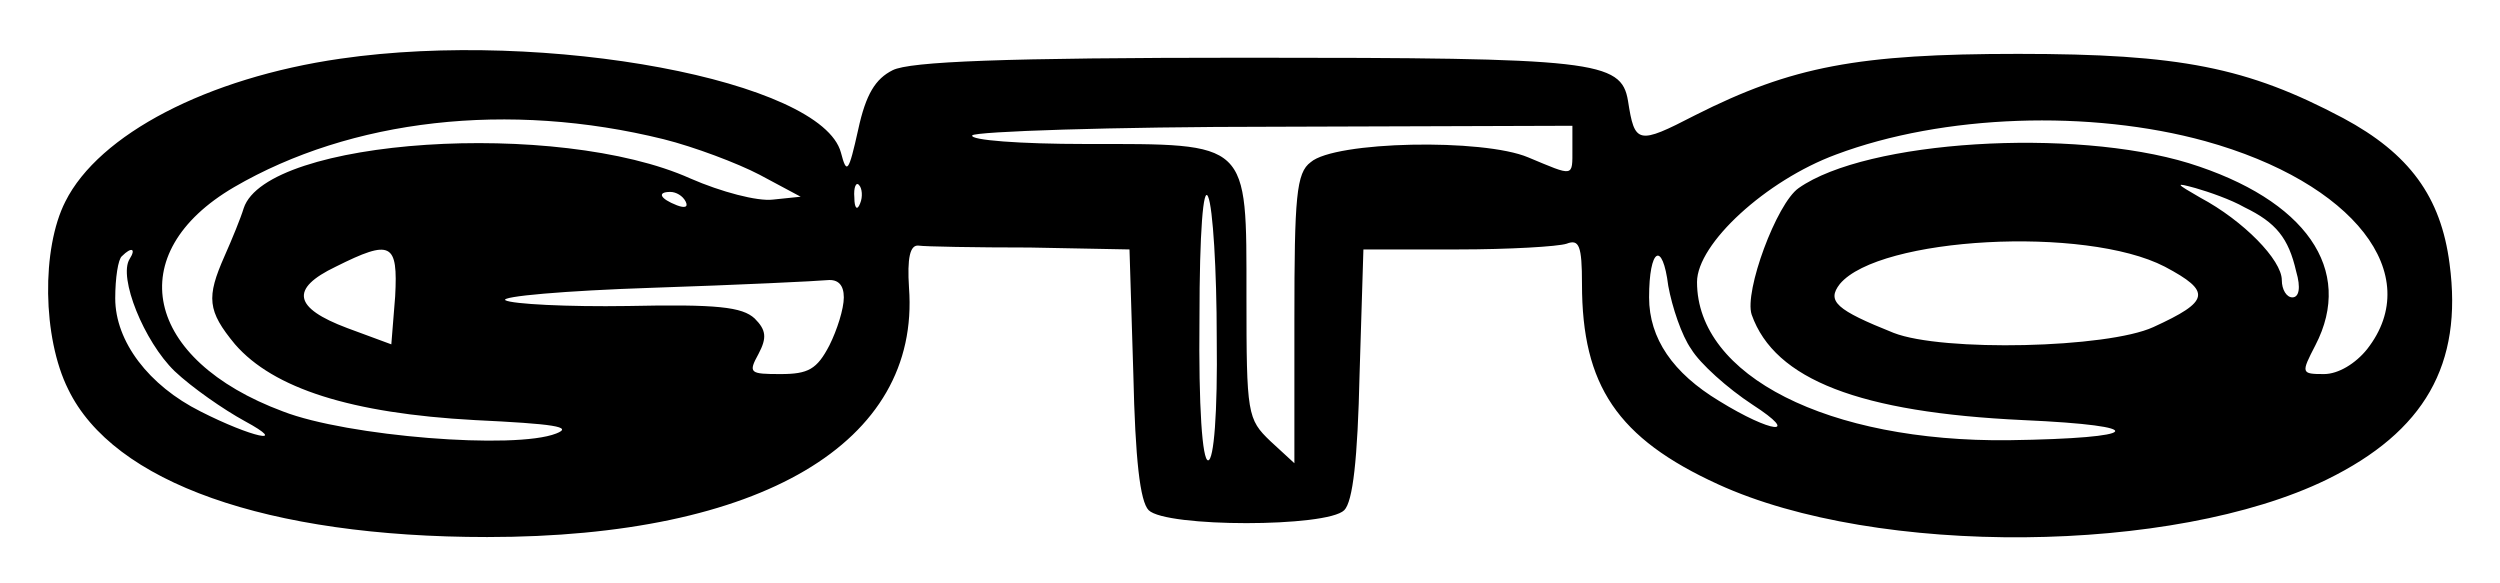
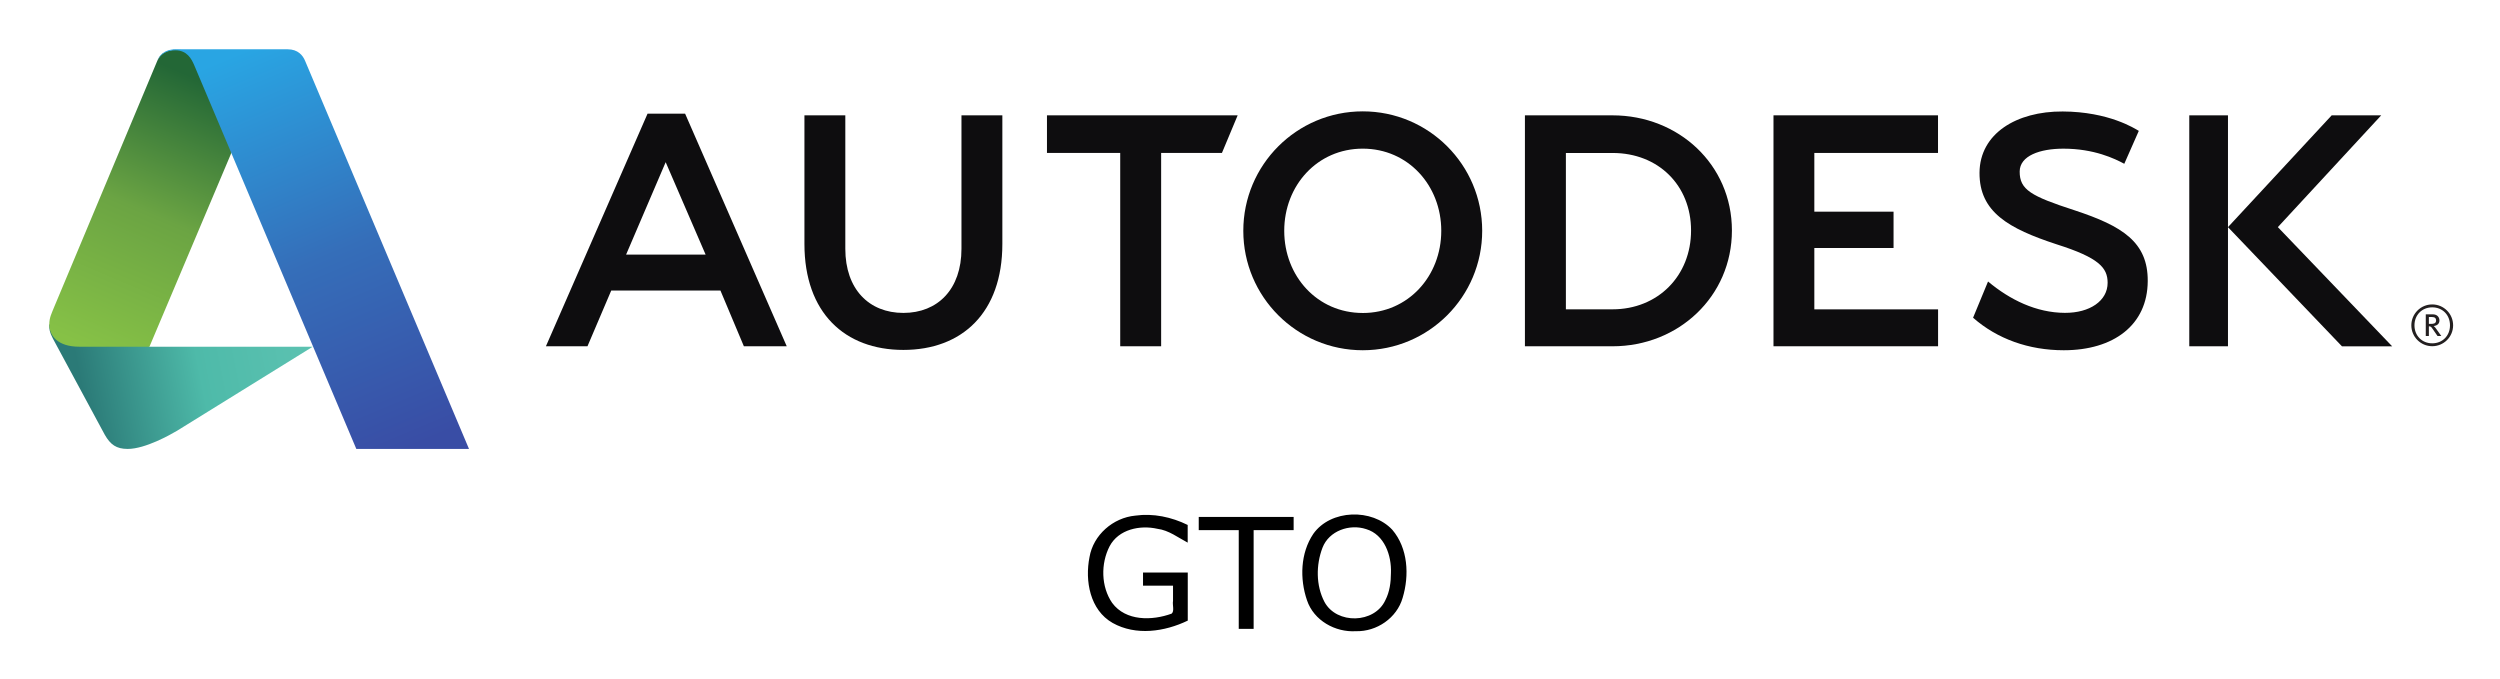
- <svg xmlns="http://www.w3.org/2000/svg" role="img" viewBox="3.98 3.98 260.78 60.78">
-   <path d="M39.5 10.1C25.6 12.1 14.3 18 10.8 25c-2.5 4.9-2.4 14.2.3 19.6C15.8 54.3 31.8 60 54.8 60c28.5 0 45.2-9.8 44-26-.2-3.1.1-4.5 1-4.4.6.1 5.9.2 11.6.2l10.4.2.4 13c.2 8.9.7 13.3 1.6 14.2 1.8 1.8 18.6 1.8 20.4 0 .9-.9 1.4-5.3 1.6-14.2l.4-13h9.8c5.4 0 10.5-.3 11.4-.6 1.3-.5 1.6.2 1.6 4.2 0 10.6 3.7 16.1 14.2 20.9 16.6 7.6 47.5 7.3 63.5-.5 10.2-5 14.2-12 12.8-22.5-.9-7-4.2-11.5-11.1-15.2-10-5.3-17-6.7-33.9-6.7-16.7 0-23.6 1.3-33.7 6.4-6 3.1-6.3 3-7-1.5-.7-4.2-3.5-4.5-39.8-4.5-25.4 0-35.1.4-36.9 1.3-1.8.9-2.8 2.5-3.6 6.2-1 4.5-1.2 4.7-1.8 2.4-2-7.5-30.8-12.9-52.2-9.8zm33.7 8.4c3.2.8 7.7 2.5 10 3.7l4.3 2.3-2.9.3c-1.6.2-5.4-.8-8.6-2.2-13.8-6.2-44.2-4.2-46.6 3.1-.3 1-1.2 3.2-2 5-1.9 4.3-1.8 5.7 1.1 9.2 4 4.6 12.1 7.2 25 7.9 8.3.4 10.3.7 8.5 1.4-4.3 1.7-21.8.3-28.5-2.3-14.5-5.4-16.9-16.5-5.1-23.4 12.2-7.1 28.6-9 44.8-5zm160.8.2c15.5 4.3 23 13.9 16.9 21.7-1.2 1.5-3 2.6-4.5 2.6-2.4 0-2.4-.1-.9-3 4.1-7.9-1-15.2-13.2-19-12.1-3.7-33.6-2.4-40.7 2.6-2.3 1.6-5.7 10.8-4.9 13.2 2.4 6.8 11.3 10.2 28.3 11 13.5.6 12.6 1.9-1.5 2.1-18.8.2-32.5-6.7-32.5-16.5 0-4 7.2-10.6 14.5-13.3 11.2-4.2 26.5-4.7 38.5-1.4zm-66 .8c0 3 .2 2.9-4.6.9-4.7-2-20.2-1.7-22.7.5-1.5 1.1-1.7 3.6-1.7 16.4v15l-2.5-2.3c-2.4-2.3-2.5-2.8-2.5-15.1 0-16.3.4-15.9-16.8-15.9-6.8 0-12.1-.4-11.8-.9.3-.4 14.5-.9 31.6-.9l31-.1v2.4zm-74.3 5.7c-.3.8-.6.5-.6-.6-.1-1.1.2-1.7.5-1.3.3.3.4 1.2.1 1.9zm37.2 14c.1 7.9-.3 12.8-.9 12.8-.6 0-1-5.5-.9-14.8 0-9.1.4-13.9.9-12.7.5 1.1.9 7.7.9 14.7zm107.2-13.6c3.3 1.6 4.6 3.2 5.4 6.7.5 1.7.3 2.7-.4 2.7-.6 0-1.1-.8-1.1-1.8 0-2.1-4-6.2-8.5-8.6-2.6-1.5-2.7-1.6-.5-1 1.4.4 3.7 1.2 5.1 2zM75.5 25c.3.6-.1.7-.9.4-1.8-.7-2.1-1.4-.7-1.4.6 0 1.3.4 1.6 1zm154.3 6.8c4.9 2.6 4.7 3.6-1.2 6.3-4.8 2.2-22 2.6-27.1.6-6-2.4-7-3.3-5.6-5.1 4.1-4.9 25.6-6.1 33.9-1.8zM17.5 31c-1.2 1.9 1.5 8.6 4.7 11.7 1.8 1.7 5.1 4 7.3 5.2 4.8 2.6.7 1.7-4.6-1-5.4-2.7-8.9-7.3-8.9-11.8 0-2.1.3-4.1.7-4.4 1-1 1.5-.8.8.3zm27.7 3.9l-.4 5-4.6-1.7c-5.6-2.1-6-4.1-1.2-6.4 5.8-2.9 6.5-2.5 6.2 3.1zm135.2 5.5c.9 1.5 3.8 4.1 6.4 5.8 5.1 3.3 2 3-3.5-.4-4.8-2.9-7.3-6.5-7.3-10.8 0-5.1 1.4-6 2-1.2.4 2.2 1.4 5.2 2.4 6.6zM92 35c0 1.2-.7 3.4-1.5 5-1.3 2.5-2.2 3-5.1 3-3.2 0-3.4-.1-2.3-2.1.9-1.7.8-2.5-.4-3.7-1.3-1.2-3.9-1.5-13.2-1.3-6.3.1-12.1-.2-12.8-.6-.6-.4 6.2-1 15.3-1.3 9.1-.3 17.3-.7 18.3-.8 1.1-.1 1.7.5 1.7 1.8z" />
+ <svg xmlns="http://www.w3.org/2000/svg" xmlns:xlink="http://www.w3.org/1999/xlink" role="img" viewBox="-19.98 -19.98 1038.96 281.96">
+   <defs>
+     <linearGradient id="c">
+       <stop offset="0" stop-color="#29a5e3" />
+       <stop offset=".515" stop-color="#356eb9" />
+       <stop offset="1" stop-color="#394da5" />
+     </linearGradient>
+     <linearGradient id="b">
+       <stop offset="0" stop-color="#2b7a77" />
+       <stop offset=".51" stop-color="#4ebaa9" />
+       <stop offset="1" stop-color="#5cc2b1" />
+     </linearGradient>
+     <linearGradient id="a">
+       <stop offset="0" stop-color="#236736" />
+       <stop offset=".493" stop-color="#6ba443" />
+       <stop offset="1" stop-color="#86c146" />
+     </linearGradient>
+     <clipPath id="d" clipPathUnits="userSpaceOnUse">
+       <path d="M637.5 36h117.711v19.516H637.5z" />
+     </clipPath>
+     <clipPath id="e" clipPathUnits="userSpaceOnUse">
+       <path d="M637.5 36h117.711v19.516H637.5z" />
+     </clipPath>
+     <linearGradient id="g" x1="908.368" x2="637.568" y1="189.12" y2="825.089" gradientUnits="userSpaceOnUse" xlink:href="#a" />
+     <linearGradient id="f" x1="627.311" x2="1173.013" y1="939.974" y2="831.243" gradientUnits="userSpaceOnUse" xlink:href="#b" />
+     <linearGradient id="h" x1="1012.995" x2="1410.989" y1="117.317" y2="1065.116" gradientUnits="userSpaceOnUse" xlink:href="#c" />
+   </defs>
+   <g clip-path="url(#d)" transform="matrix(8.49547 0 0 -8.49547 -5416.366 472.243)">
+     <path fill="#231f20" d="M755.057 42.025c0-.511-.369-.88-.869-.88-.498 0-.869.369-.869.88 0 .51.371.88.87.88.5 0 .868-.37.868-.88m.153 0a1.022 1.022 0 1 1-2.044.001 1.022 1.022 0 0 1 2.044-.001" />
+     <path fill="#231f20" d="M754.377 42.263c0-.15-.125-.167-.246-.167h-.107v.335h.158c.143 0 .195-.069.195-.168m.254-.76l-.247.347a.575.575 0 0 1-.123.14c.178.023.28.12.28.273 0 .157-.11.3-.323.3h-.346v-1.06h.152v.474c.083 0 .115-.026.166-.103l.256-.37z" />
+   </g>
+   <path fill="#0e0d0f" d="M256.664 47.419l-16.447 38.4h33.04zm50.31 76.502H289.16l-9.736-23.16H234.04l-9.872 23.16h-17.271l42.231-96.653h15.615z" />
+   <path fill="#0e0d0f" d="M462.572 123.923h-17.008V43.581h-30.44V27.95h79.246l-6.533 15.631h-25.265z" />
+   <path fill="#0e0d0f" d="M785.426 43.58h-51.398v24.407h32.92v15.097h-32.92v25.503h51.424v15.334h-68.398V27.948h68.372z" />
+   <path fill="#0e0d0f" d="M905.93 123.928h-16.082V27.955h16.082z" />
+   <g clip-path="url(#e)" transform="matrix(8.49547 0 0 -8.49547 -5416.366 472.243)">
+     <path fill="#0e0d0f" d="M736.147 50.667c-1.154 0-2.135-.349-2.14-1.115-.006-.897.557-1.208 2.682-1.899 2.348-.772 3.595-1.557 3.582-3.467-.012-2.153-1.676-3.38-4.106-3.38-1.72 0-3.262.557-4.438 1.591l.732 1.772c1.067-.894 2.36-1.528 3.757-1.534 1.223-.006 2.093.59 2.093 1.47 0 .737-.426 1.227-2.487 1.88-2.364.775-3.792 1.583-3.78 3.508.014 1.915 1.81 3.004 4.068 2.993 2.26-.01 3.531-.837 3.724-.949l-.71-1.61c-.46.248-1.472.74-2.977.74" />
+     <path fill="#0e0d0f" d="M746.636 46.829l5.057 5.469h-2.423l-5.074-5.47 5.576-5.83h2.456z" />
+     <path fill="#0e0d0f" d="M701.87 42.629c-2.22 0-3.84 1.799-3.84 4.019s1.62 4.02 3.84 4.02c2.22 0 3.842-1.8 3.842-4.02 0-2.22-1.622-4.02-3.842-4.02m0 9.864a5.843 5.843 0 1 1 .002-11.686 5.843 5.843 0 0 1-.002 11.686" />
+     <path fill="#0e0d0f" d="M714.09 42.808l-2.282-.002v7.65h2.29c2.22 0 3.833-1.573 3.833-3.792 0-2.22-1.623-3.856-3.841-3.856m0 9.489h-4.286V41h4.286c3.225 0 5.84 2.438 5.84 5.664 0 3.227-2.615 5.633-5.84 5.633" />
+     <path fill="#0e0d0f" d="M684.241 46.006c0-3.368-1.976-5.184-4.842-5.184-2.865 0-4.84 1.816-4.84 5.184v6.29h2v-6.528c0-1.976 1.16-3.136 2.84-3.136 1.682 0 2.842 1.16 2.842 3.136v6.529h2z" />
+   </g>
+   <path fill="url(#f)" d="M733.244 1068.398c-27.149 0-41.257-10.24-54.8-34.03L554.732 805.042c-8.525-16.435-8.661-21.909-8.661-33.75l194.429 8.571 44.5 44.5h390l-323.82 200.6c-15.784 9.335-75.815 43.436-117.936 43.436z" transform="translate(-94.564 -19.409) scale(.17409)" />
+   <path fill="url(#g)" d="M785.179 824.362H617c-50.796 0-70.929-26.568-70.929-53.07 0-16.771 5.396-25.917 12.858-44.555l245.089-585.089 2.634-5.134 3.393-5.268 7.053-6.875 10.357-5.536 15-3.303 25.804.67 170.312 63.303-57.589 181.607z" transform="translate(-94.564 -19.409) scale(.17409)" />
+   <path fill="url(#h)" fill-rule="evenodd" d="M1279 1068.362L892.143 152.541c-6.663-15.594-17.347-35.715-45-35.715-24.708 0-36.478 11.964-43.125 24.822 3.437-9.272 13.838-27.286 43.982-27.286h267c24.605 0 36.41 14.488 41.788 27.753L1548 1068.362z" transform="translate(-94.564 -19.409) scale(.17409)" />
+   <g stroke-width="4.595">
+     <path style="text-align:start" d="M558.634 200.184c6.551 7.66 7.122 18.937 4.312 28.25-2.391 8.422-10.79 14.138-19.438 13.9-8.601.518-17.487-4.433-20.315-12.828-3.066-8.926-2.764-19.632 2.62-27.63 7.217-10.201 24.47-10.645 32.82-1.692zm-.563 17.938c.294-7.25-2.683-15.936-10.3-18.212-6.872-2.265-15.42.68-18.138 7.715-2.727 7.132-2.769 15.704.818 22.55 5.072 9.406 20.808 9.035 25.3-.727 1.796-3.477 2.312-7.459 2.32-11.326zm-40.437-17.782h-16.625v41.032h-6.188V200.34h-16.625v-5.5h39.438v5.5zm-44 37.594c-9.61 4.632-21.568 6.388-31.227.969-9.433-5.357-11.567-17.512-9.607-27.356 1.57-9.22 9.805-16.38 19.027-17.24 7.443-1.05 15.074.585 21.776 3.877v7.344c-3.943-2.065-7.874-5.163-12.598-5.748-7.25-1.64-16.118.205-19.853 7.252-3.73 7.226-3.58 16.806 1.087 23.582 5.659 7.606 16.59 7.384 24.696 4.424 1.246-1.053.26-3.619.574-5.303v-6.332H455.04v-5.438h18.594v19.969z" />
+   </g>
</svg>
